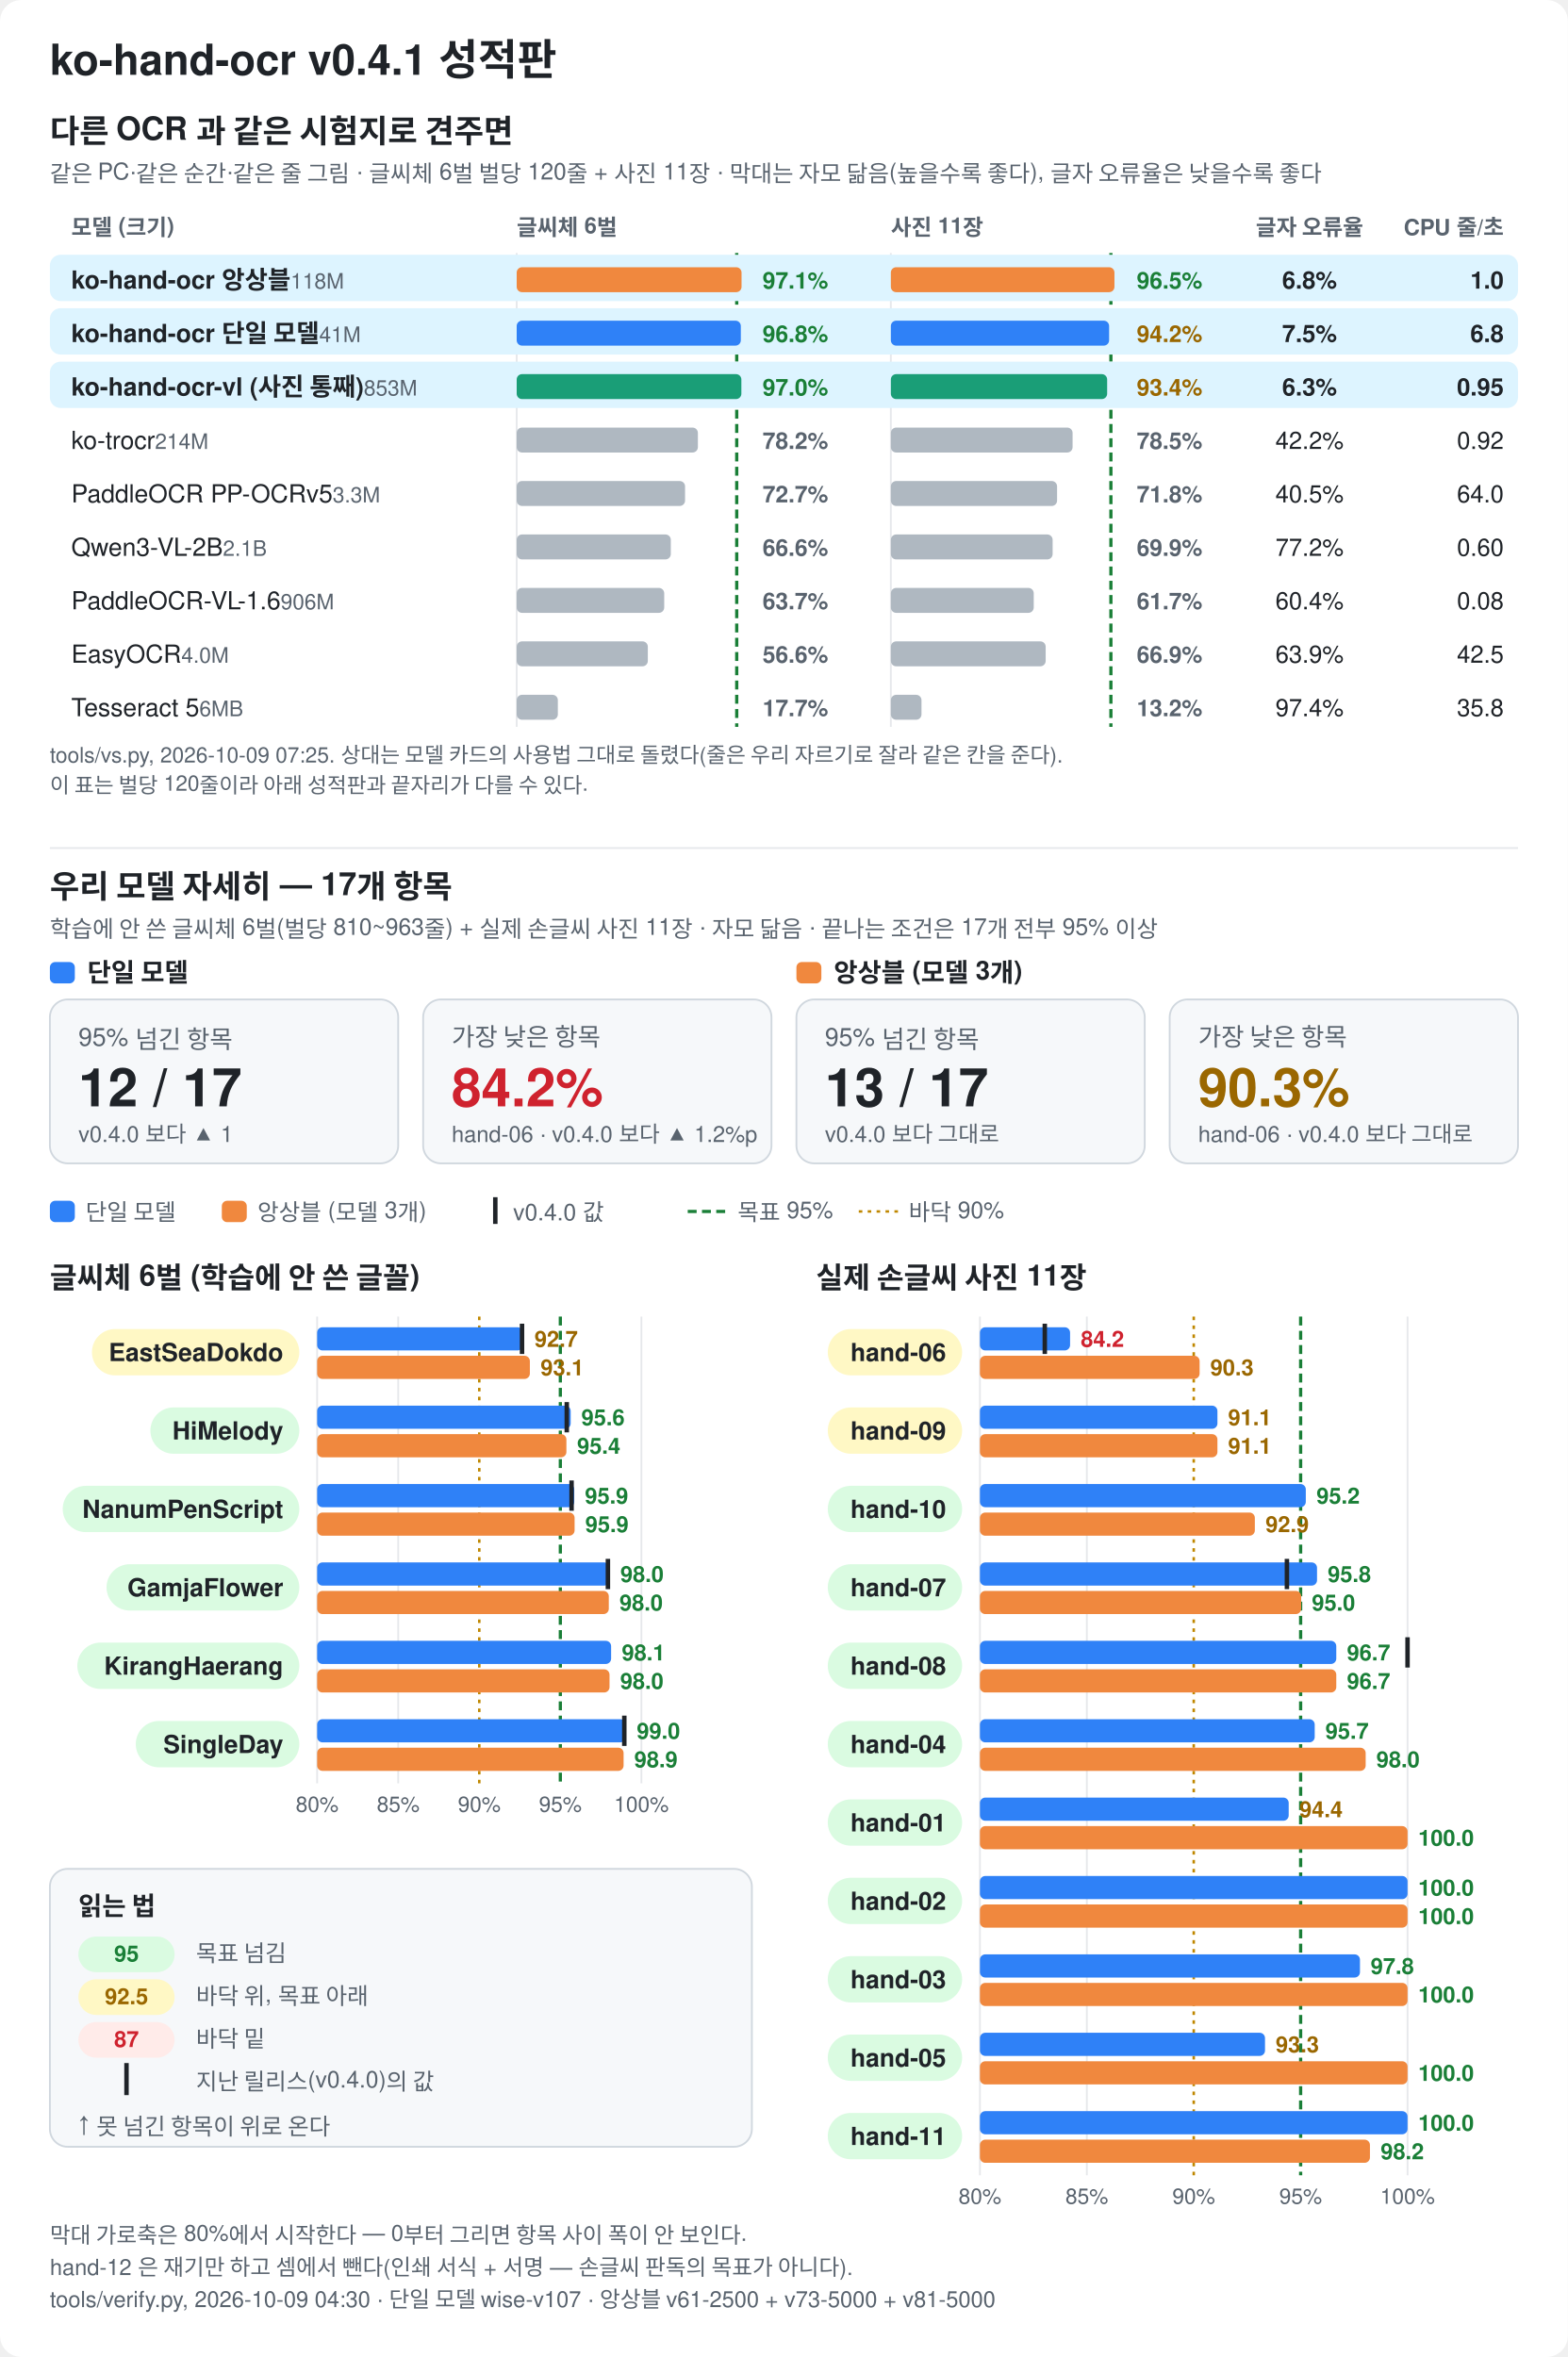
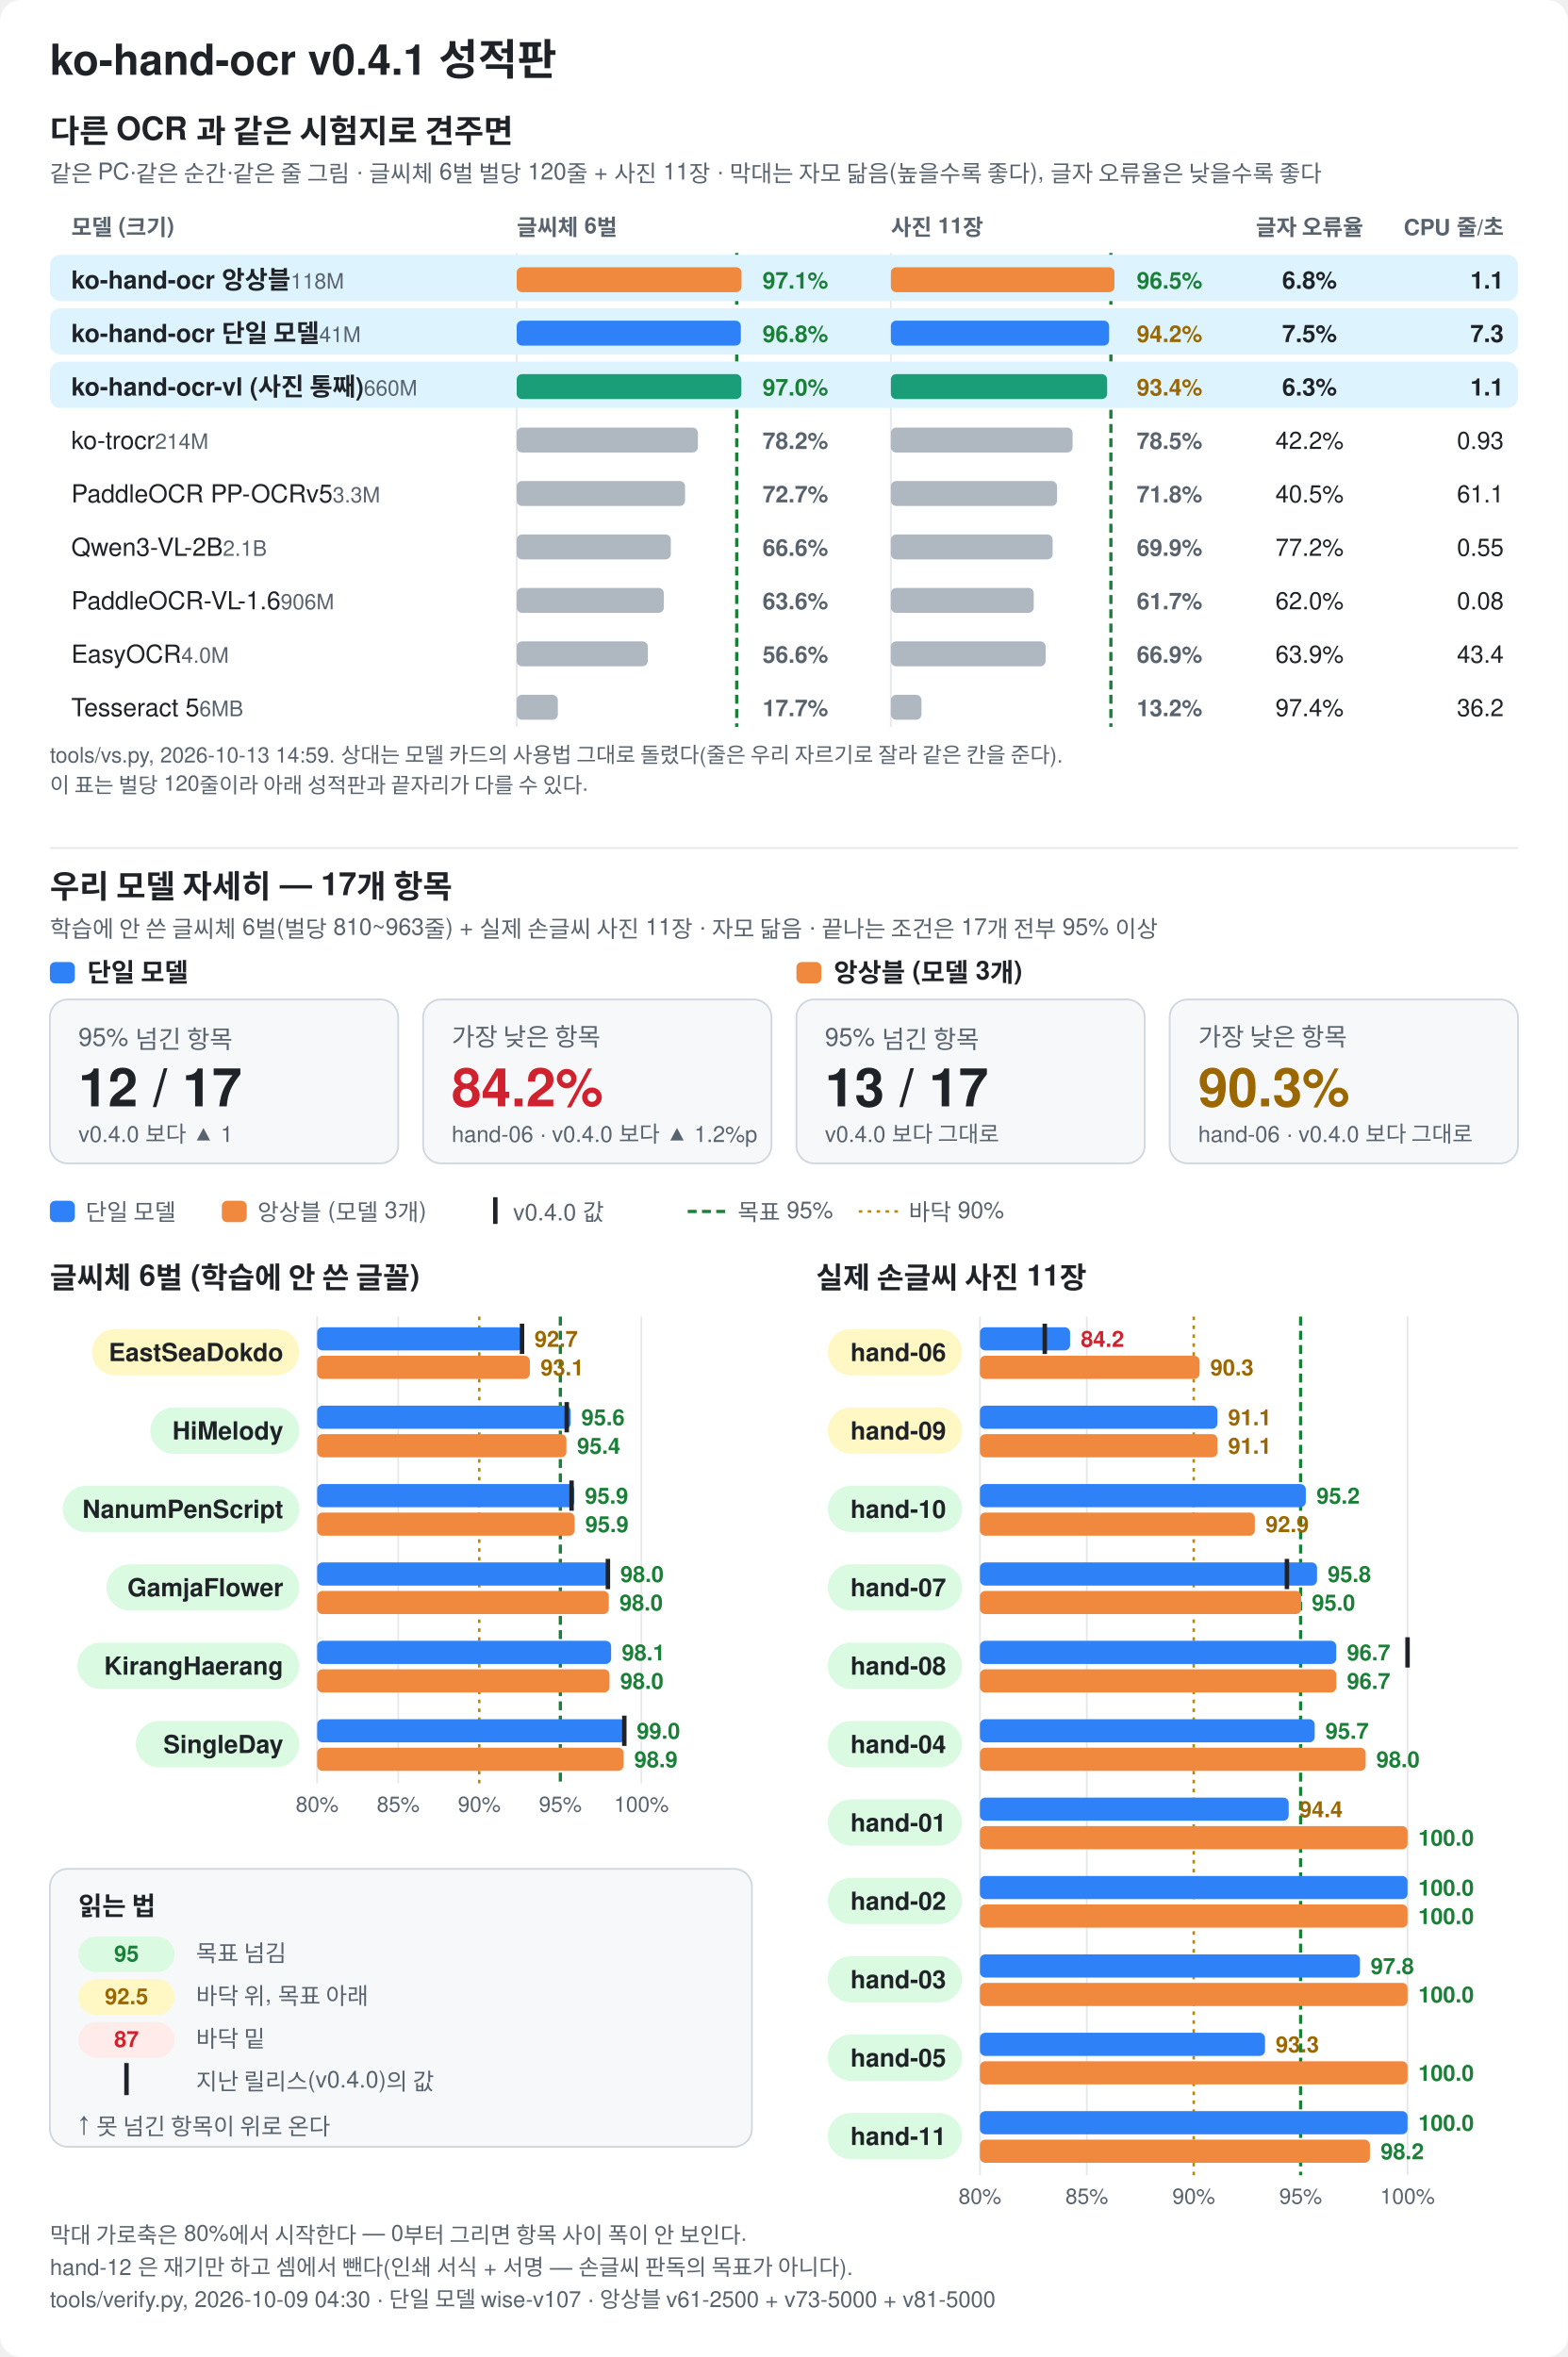
<svg xmlns="http://www.w3.org/2000/svg" viewBox="0 0 880 1323" width="880" height="1323" role="img" aria-label="ko-hand-ocr v0.4.1 성적판. Single model: 12 of 17 items over 95%, lowest hand-06 84.2%. Ensemble: 13 of 17 over, lowest hand-06 90.3%.">
  <style>
  .surface{fill:#ffffff}
  .card{fill:#f6f8fa;stroke:#d0d7de;stroke-width:1}
  .ink{fill:#1f2328}
  .ink2{fill:#59636e}
  .s1{fill:#2f81f7}
  .s2{fill:#f0883e}
  .s3{fill:#afb8c1}
  .s4{fill:#1a9e77}
  .mine{fill:#ddf4ff}
  .was{stroke:#1f2328;stroke-width:2.5}
  .grid{stroke:#e6e8eb;stroke-width:1}
  .goal{stroke:#1a7f37;stroke-width:1.8;stroke-dasharray:5 3}
  .floor{stroke:#bf8700;stroke-width:1.4;stroke-dasharray:2 3}
  .pass{fill:#1a7f37}
  .warn{fill:#9a6700}
  .fail{fill:#cf222e}
  .chip-pass{fill:#dafbe1}
  .chip-warn{fill:#fff8c5}
  .chip-fail{fill:#ffebe9}
  text{font-family:-apple-system,BlinkMacSystemFont,"Segoe UI","Noto Sans KR","Malgun Gothic",Helvetica,Arial,sans-serif}
  @media (prefers-color-scheme: dark){
    .surface{fill:#0d1117}
    .card{fill:#161b22;stroke:#30363d}
    .ink{fill:#e6edf3}
    .ink2{fill:#9198a1}
    .s1{fill:#4493f8}
    .s2{fill:#f0883e}
    .s3{fill:#656c76}
    .s4{fill:#2bb58c}
    .mine{fill:#0c2d6b}
    .was{stroke:#e6edf3}
    .grid{stroke:#262c36}
    .goal{stroke:#3fb950}
    .floor{stroke:#d29922}
    .pass{fill:#3fb950}
    .warn{fill:#d29922}
    .fail{fill:#f85149}
    .chip-pass{fill:#12261e}
    .chip-warn{fill:#272115}
    .chip-fail{fill:#2d1517}
  }
</style>
  <rect class="surface" width="880" height="1323" rx="12" />
  <text class="ink" x="28" y="42" font-size="24" font-weight="700">ko-hand-ocr v0.4.1 성적판</text>
  <text class="ink" x="28" y="80" font-size="18" font-weight="700">다른 OCR 과 같은 시험지로 견주면</text>
  <text class="ink2" x="28" y="102" font-size="13">같은 PC·같은 순간·같은 줄 그림 · 글씨체 6벌 벌당 120줄 + 사진 11장 · 막대는 자모 닮음(높을수록 좋다), 글자 오류율은 낮을수록 좋다</text>
  <text class="ink2" x="40" y="132" font-size="12.5" font-weight="600">모델 (크기)</text>
  <text class="ink2" x="290" y="132" font-size="12.5" font-weight="600">글씨체 6벌</text>
  <text class="ink2" x="500" y="132" font-size="12.5" font-weight="600">사진 11장</text>
  <text class="ink2" x="735" y="132" font-size="12.5" font-weight="600" text-anchor="middle">글자 오류율</text>
  <text class="ink2" x="844" y="132" font-size="12.5" font-weight="600" text-anchor="end">CPU 줄/초</text>
  <line class="goal" x1="413.5" y1="142" x2="413.5" y2="408" />
  <line class="grid" x1="290" y1="142" x2="290" y2="408" />
  <line class="goal" x1="623.5" y1="142" x2="623.5" y2="408" />
  <line class="grid" x1="500" y1="142" x2="500" y2="408" />
  <rect class="mine" x="28" y="143" width="824" height="26" rx="6" />
  <text class="ink" x="40" y="162" font-size="14" font-weight="700">ko-hand-ocr 앙상블<tspan class="ink2" font-size="12" font-weight="400"> 118M</tspan>
  </text>
  <rect class="s2" x="290" y="150" width="126.2" height="14" rx="3" />
  <text class="pass" x="428" y="162" font-size="13" font-weight="700">97.1%</text>
  <rect class="s2" x="500" y="150" width="125.5" height="14" rx="3" />
  <text class="pass" x="638" y="162" font-size="13" font-weight="700">96.5%</text>
  <text class="ink" x="735" y="162" font-size="13.5" font-weight="700" text-anchor="middle">6.8%</text>
-   <text class="ink" x="844" y="162" font-size="13.5" font-weight="700" text-anchor="end">1.0</text>
+   <text class="ink" x="844" y="162" font-size="13.5" font-weight="700" text-anchor="end">1.1</text>
  <rect class="mine" x="28" y="173" width="824" height="26" rx="6" />
  <text class="ink" x="40" y="192" font-size="14" font-weight="700">ko-hand-ocr 단일 모델<tspan class="ink2" font-size="12" font-weight="400"> 41M</tspan>
  </text>
  <rect class="s1" x="290" y="180" width="125.8" height="14" rx="3" />
  <text class="pass" x="428" y="192" font-size="13" font-weight="700">96.8%</text>
  <rect class="s1" x="500" y="180" width="122.5" height="14" rx="3" />
  <text class="warn" x="638" y="192" font-size="13" font-weight="700">94.2%</text>
  <text class="ink" x="735" y="192" font-size="13.5" font-weight="700" text-anchor="middle">7.5%</text>
-   <text class="ink" x="844" y="192" font-size="13.5" font-weight="700" text-anchor="end">6.8</text>
+   <text class="ink" x="844" y="192" font-size="13.5" font-weight="700" text-anchor="end">7.3</text>
  <rect class="mine" x="28" y="203" width="824" height="26" rx="6" />
-   <text class="ink" x="40" y="222" font-size="14" font-weight="700">ko-hand-ocr-vl (사진 통째)<tspan class="ink2" font-size="12" font-weight="400"> 853M</tspan>
+   <text class="ink" x="40" y="222" font-size="14" font-weight="700">ko-hand-ocr-vl (사진 통째)<tspan class="ink2" font-size="12" font-weight="400"> 660M</tspan>
  </text>
  <rect class="s4" x="290" y="210" width="126.1" height="14" rx="3" />
  <text class="pass" x="428" y="222" font-size="13" font-weight="700">97.0%</text>
  <rect class="s4" x="500" y="210" width="121.4" height="14" rx="3" />
  <text class="warn" x="638" y="222" font-size="13" font-weight="700">93.4%</text>
  <text class="ink" x="735" y="222" font-size="13.5" font-weight="700" text-anchor="middle">6.3%</text>
-   <text class="ink" x="844" y="222" font-size="13.5" font-weight="700" text-anchor="end">0.95</text>
+   <text class="ink" x="844" y="222" font-size="13.5" font-weight="700" text-anchor="end">1.1</text>
  <text class="ink" x="40" y="252" font-size="14" font-weight="500">ko-trocr<tspan class="ink2" font-size="12" font-weight="400"> 214M</tspan>
  </text>
  <rect class="s3" x="290" y="240" width="101.7" height="14" rx="3" />
  <text class="ink2" x="428" y="252" font-size="13" font-weight="700">78.2%</text>
  <rect class="s3" x="500" y="240" width="102.0" height="14" rx="3" />
  <text class="ink2" x="638" y="252" font-size="13" font-weight="700">78.5%</text>
  <text class="ink" x="735" y="252" font-size="13.5" font-weight="500" text-anchor="middle">42.2%</text>
-   <text class="ink" x="844" y="252" font-size="13.5" font-weight="500" text-anchor="end">0.92</text>
+   <text class="ink" x="844" y="252" font-size="13.5" font-weight="500" text-anchor="end">0.93</text>
  <text class="ink" x="40" y="282" font-size="14" font-weight="500">PaddleOCR PP-OCRv5<tspan class="ink2" font-size="12" font-weight="400"> 3.3M</tspan>
  </text>
  <rect class="s3" x="290" y="270" width="94.5" height="14" rx="3" />
  <text class="ink2" x="428" y="282" font-size="13" font-weight="700">72.7%</text>
  <rect class="s3" x="500" y="270" width="93.3" height="14" rx="3" />
  <text class="ink2" x="638" y="282" font-size="13" font-weight="700">71.8%</text>
  <text class="ink" x="735" y="282" font-size="13.5" font-weight="500" text-anchor="middle">40.5%</text>
-   <text class="ink" x="844" y="282" font-size="13.5" font-weight="500" text-anchor="end">64.0</text>
+   <text class="ink" x="844" y="282" font-size="13.5" font-weight="500" text-anchor="end">61.1</text>
  <text class="ink" x="40" y="312" font-size="14" font-weight="500">Qwen3-VL-2B<tspan class="ink2" font-size="12" font-weight="400"> 2.1B</tspan>
  </text>
  <rect class="s3" x="290" y="300" width="86.5" height="14" rx="3" />
  <text class="ink2" x="428" y="312" font-size="13" font-weight="700">66.6%</text>
  <rect class="s3" x="500" y="300" width="90.8" height="14" rx="3" />
  <text class="ink2" x="638" y="312" font-size="13" font-weight="700">69.9%</text>
  <text class="ink" x="735" y="312" font-size="13.5" font-weight="500" text-anchor="middle">77.2%</text>
-   <text class="ink" x="844" y="312" font-size="13.5" font-weight="500" text-anchor="end">0.60</text>
+   <text class="ink" x="844" y="312" font-size="13.5" font-weight="500" text-anchor="end">0.55</text>
  <text class="ink" x="40" y="342" font-size="14" font-weight="500">PaddleOCR-VL-1.6<tspan class="ink2" font-size="12" font-weight="400"> 906M</tspan>
  </text>
-   <rect class="s3" x="290" y="330" width="82.8" height="14" rx="3" />
-   <text class="ink2" x="428" y="342" font-size="13" font-weight="700">63.7%</text>
+   <rect class="s3" x="290" y="330" width="82.6" height="14" rx="3" />
+   <text class="ink2" x="428" y="342" font-size="13" font-weight="700">63.6%</text>
  <rect class="s3" x="500" y="330" width="80.2" height="14" rx="3" />
  <text class="ink2" x="638" y="342" font-size="13" font-weight="700">61.7%</text>
-   <text class="ink" x="735" y="342" font-size="13.5" font-weight="500" text-anchor="middle">60.4%</text>
+   <text class="ink" x="735" y="342" font-size="13.5" font-weight="500" text-anchor="middle">62.0%</text>
  <text class="ink" x="844" y="342" font-size="13.5" font-weight="500" text-anchor="end">0.08</text>
  <text class="ink" x="40" y="372" font-size="14" font-weight="500">EasyOCR<tspan class="ink2" font-size="12" font-weight="400"> 4.0M</tspan>
  </text>
  <rect class="s3" x="290" y="360" width="73.6" height="14" rx="3" />
  <text class="ink2" x="428" y="372" font-size="13" font-weight="700">56.6%</text>
  <rect class="s3" x="500" y="360" width="86.9" height="14" rx="3" />
  <text class="ink2" x="638" y="372" font-size="13" font-weight="700">66.9%</text>
  <text class="ink" x="735" y="372" font-size="13.5" font-weight="500" text-anchor="middle">63.9%</text>
-   <text class="ink" x="844" y="372" font-size="13.5" font-weight="500" text-anchor="end">42.5</text>
+   <text class="ink" x="844" y="372" font-size="13.5" font-weight="500" text-anchor="end">43.4</text>
  <text class="ink" x="40" y="402" font-size="14" font-weight="500">Tesseract 5<tspan class="ink2" font-size="12" font-weight="400"> 6MB</tspan>
  </text>
  <rect class="s3" x="290" y="390" width="23.1" height="14" rx="3" />
  <text class="ink2" x="428" y="402" font-size="13" font-weight="700">17.7%</text>
  <rect class="s3" x="500" y="390" width="17.2" height="14" rx="3" />
  <text class="ink2" x="638" y="402" font-size="13" font-weight="700">13.2%</text>
  <text class="ink" x="735" y="402" font-size="13.5" font-weight="500" text-anchor="middle">97.4%</text>
-   <text class="ink" x="844" y="402" font-size="13.5" font-weight="500" text-anchor="end">35.8</text>
-   <text class="ink2" x="28" y="428" font-size="12">tools/vs.py, 2026-10-09 07:25. 상대는 모델 카드의 사용법 그대로 돌렸다(줄은 우리 자르기로 잘라 같은 칸을 준다).</text>
+   <text class="ink" x="844" y="402" font-size="13.5" font-weight="500" text-anchor="end">36.2</text>
+   <text class="ink2" x="28" y="428" font-size="12">tools/vs.py, 2026-10-13 14:59. 상대는 모델 카드의 사용법 그대로 돌렸다(줄은 우리 자르기로 잘라 같은 칸을 준다).</text>
  <text class="ink2" x="28" y="445" font-size="12">이 표는 벌당 120줄이라 아래 성적판과 끝자리가 다를 수 있다.</text>
  <line class="grid" x1="28" y1="476.0" x2="852" y2="476.0" />
  <text class="ink" x="28" y="504.0" font-size="18" font-weight="700">우리 모델 자세히 — 17개 항목</text>
  <text class="ink2" x="28" y="526.0" font-size="13">학습에 안 쓴 글씨체 6벌(벌당 810~963줄) + 실제 손글씨 사진 11장 · 자모 닮음 · 끝나는 조건은 17개 전부 95% 이상</text>
  <rect class="s1" x="28.0" y="540.0" width="14" height="12" rx="3" />
  <text class="ink" x="49.0" y="551.0" font-size="14.5" font-weight="700">단일 모델</text>
  <rect class="card" x="28.0" y="561" width="195.5" height="92" rx="10" />
  <text class="ink2" x="44.0" y="587" font-size="14">95% 넘긴 항목</text>
  <text class="ink" x="44.0" y="621" font-size="30" font-weight="700">12 / 17</text>
  <text class="ink2" x="44.0" y="641" font-size="12.5">v0.4.0 보다 ▲ 1</text>
  <rect class="card" x="237.5" y="561" width="195.5" height="92" rx="10" />
  <text class="ink2" x="253.5" y="587" font-size="14">가장 낮은 항목</text>
  <text class="fail" x="253.5" y="621" font-size="30" font-weight="700">84.2%</text>
  <text class="ink2" x="253.5" y="641" font-size="12.5">hand-06 · v0.4.0 보다 ▲ 1.2%p</text>
  <rect class="s2" x="447.0" y="540.0" width="14" height="12" rx="3" />
  <text class="ink" x="468.0" y="551.0" font-size="14.5" font-weight="700">앙상블 (모델 3개)</text>
  <rect class="card" x="447.0" y="561" width="195.5" height="92" rx="10" />
  <text class="ink2" x="463.0" y="587" font-size="14">95% 넘긴 항목</text>
  <text class="ink" x="463.0" y="621" font-size="30" font-weight="700">13 / 17</text>
  <text class="ink2" x="463.0" y="641" font-size="12.5">v0.4.0 보다 그대로</text>
  <rect class="card" x="656.5" y="561" width="195.5" height="92" rx="10" />
  <text class="ink2" x="672.5" y="587" font-size="14">가장 낮은 항목</text>
  <text class="warn" x="672.5" y="621" font-size="30" font-weight="700">90.3%</text>
  <text class="ink2" x="672.5" y="641" font-size="12.5">hand-06 · v0.4.0 보다 그대로</text>
  <rect class="s1" x="28" y="674" width="14" height="12" rx="3" />
  <text class="ink2" x="48" y="685" font-size="13">단일 모델</text>
  <rect class="s2" x="124.5" y="674" width="14" height="12" rx="3" />
  <text class="ink2" x="144.5" y="685" font-size="13">앙상블 (모델 3개)</text>
  <line class="was" x1="278.0" y1="672" x2="278.0" y2="687" />
  <text class="ink2" x="288.0" y="685" font-size="13">v0.4.0 값</text>
  <line class="goal" x1="386.0" y1="680" x2="408.0" y2="680" />
  <text class="ink2" x="414.0" y="685" font-size="13">목표 95%</text>
  <line class="floor" x1="482.0" y1="680" x2="504.0" y2="680" />
  <text class="ink2" x="510.0" y="685" font-size="13">바닥 90%</text>
  <text class="ink" x="28" y="723" font-size="16.5" font-weight="700">글씨체 6벌 (학습에 안 쓴 글꼴)</text>
  <line class="grid" x1="178.0" y1="739" x2="178.0" y2="1001" />
  <text class="ink2" x="178.0" y="1017" font-size="12" text-anchor="middle">80%</text>
  <line class="grid" x1="223.5" y1="739" x2="223.5" y2="1001" />
  <text class="ink2" x="223.5" y="1017" font-size="12" text-anchor="middle">85%</text>
  <line class="floor" x1="269.0" y1="739" x2="269.0" y2="1001" />
  <text class="ink2" x="269.0" y="1017" font-size="12" text-anchor="middle">90%</text>
  <line class="goal" x1="314.5" y1="739" x2="314.5" y2="1001" />
  <text class="ink2" x="314.5" y="1017" font-size="12" text-anchor="middle">95%</text>
  <line class="grid" x1="360.0" y1="739" x2="360.0" y2="1001" />
  <text class="ink2" x="360.0" y="1017" font-size="12" text-anchor="middle">100%</text>
  <rect class="chip-warn" x="51.6" y="746" width="116.4" height="26" rx="13" />
  <text class="ink" x="159.0" y="764" font-size="14" font-weight="600" text-anchor="end">EastSeaDokdo</text>
  <rect class="s1" x="178.0" y="745" width="115.5" height="13" rx="3" />
  <line class="was" x1="293.0" y1="743" x2="293.0" y2="760" />
  <text class="warn" x="300.0" y="756" font-size="12.5" font-weight="700">92.7</text>
  <rect class="s2" x="178.0" y="761" width="119.4" height="13" rx="3" />
  <text class="warn" x="303.4" y="772" font-size="12.5" font-weight="700">93.1</text>
  <rect class="chip-pass" x="84.4" y="790" width="83.6" height="26" rx="13" />
  <text class="ink" x="159.0" y="808" font-size="14" font-weight="600" text-anchor="end">HiMelody</text>
  <rect class="s1" x="178.0" y="789" width="142.3" height="13" rx="3" />
  <line class="was" x1="318.1" y1="787" x2="318.1" y2="804" />
  <text class="pass" x="326.3" y="800" font-size="12.5" font-weight="700">95.6</text>
  <rect class="s2" x="178.0" y="805" width="139.9" height="13" rx="3" />
  <text class="pass" x="323.9" y="816" font-size="12.5" font-weight="700">95.4</text>
  <rect class="chip-pass" x="35.2" y="834" width="132.8" height="26" rx="13" />
  <text class="ink" x="159.0" y="852" font-size="14" font-weight="600" text-anchor="end">NanumPenScript</text>
  <rect class="s1" x="178.0" y="833" width="144.3" height="13" rx="3" />
  <line class="was" x1="320.8" y1="831" x2="320.8" y2="848" />
  <text class="pass" x="328.3" y="844" font-size="12.5" font-weight="700">95.9</text>
  <rect class="s2" x="178.0" y="849" width="144.5" height="13" rx="3" />
  <text class="pass" x="328.5" y="860" font-size="12.5" font-weight="700">95.9</text>
  <rect class="chip-pass" x="59.8" y="878" width="108.2" height="26" rx="13" />
  <text class="ink" x="159.0" y="896" font-size="14" font-weight="600" text-anchor="end">GamjaFlower</text>
  <rect class="s1" x="178.0" y="877" width="164.1" height="13" rx="3" />
  <line class="was" x1="341.2" y1="875" x2="341.2" y2="892" />
  <text class="pass" x="348.2" y="888" font-size="12.5" font-weight="700">98.0</text>
  <rect class="s2" x="178.0" y="893" width="163.7" height="13" rx="3" />
  <text class="pass" x="347.7" y="904" font-size="12.5" font-weight="700">98.0</text>
  <rect class="chip-pass" x="43.4" y="922" width="124.6" height="26" rx="13" />
  <text class="ink" x="159.0" y="940" font-size="14" font-weight="600" text-anchor="end">KirangHaerang</text>
  <rect class="s1" x="178.0" y="921" width="165.0" height="13" rx="3" />
  <text class="pass" x="349.0" y="932" font-size="12.5" font-weight="700">98.1</text>
  <rect class="s2" x="178.0" y="937" width="164.1" height="13" rx="3" />
  <text class="pass" x="348.1" y="948" font-size="12.5" font-weight="700">98.0</text>
  <rect class="chip-pass" x="76.2" y="966" width="91.8" height="26" rx="13" />
  <text class="ink" x="159.0" y="984" font-size="14" font-weight="600" text-anchor="end">SingleDay</text>
  <rect class="s1" x="178.0" y="965" width="173.1" height="13" rx="3" />
  <line class="was" x1="350.4" y1="963" x2="350.4" y2="980" />
  <text class="pass" x="357.4" y="976" font-size="12.5" font-weight="700">99.0</text>
  <rect class="s2" x="178.0" y="981" width="172.0" height="13" rx="3" />
  <text class="pass" x="356.0" y="992" font-size="12.5" font-weight="700">98.9</text>
  <text class="ink" x="458.0" y="723" font-size="16.5" font-weight="700">실제 손글씨 사진 11장</text>
  <line class="grid" x1="550.0" y1="739" x2="550.0" y2="1221" />
  <text class="ink2" x="550.0" y="1237" font-size="12" text-anchor="middle">80%</text>
  <line class="grid" x1="610.0" y1="739" x2="610.0" y2="1221" />
  <text class="ink2" x="610.0" y="1237" font-size="12" text-anchor="middle">85%</text>
  <line class="floor" x1="670.0" y1="739" x2="670.0" y2="1221" />
  <text class="ink2" x="670.0" y="1237" font-size="12" text-anchor="middle">90%</text>
  <line class="goal" x1="730.0" y1="739" x2="730.0" y2="1221" />
  <text class="ink2" x="730.0" y="1237" font-size="12" text-anchor="middle">95%</text>
  <line class="grid" x1="790.0" y1="739" x2="790.0" y2="1221" />
  <text class="ink2" x="790.0" y="1237" font-size="12" text-anchor="middle">100%</text>
  <rect class="chip-warn" x="464.6" y="746" width="75.4" height="26" rx="13" />
  <text class="ink" x="531.0" y="764" font-size="14" font-weight="600" text-anchor="end">hand-06</text>
  <rect class="s1" x="550.0" y="745" width="50.6" height="13" rx="3" />
  <line class="was" x1="586.4" y1="743" x2="586.4" y2="760" />
  <text class="fail" x="606.6" y="756" font-size="12.5" font-weight="700">84.2</text>
  <rect class="s2" x="550.0" y="761" width="123.3" height="13" rx="3" />
  <text class="warn" x="679.3" y="772" font-size="12.5" font-weight="700">90.3</text>
  <rect class="chip-warn" x="464.6" y="790" width="75.4" height="26" rx="13" />
  <text class="ink" x="531.0" y="808" font-size="14" font-weight="600" text-anchor="end">hand-09</text>
  <rect class="s1" x="550.0" y="789" width="133.3" height="13" rx="3" />
  <text class="warn" x="689.3" y="800" font-size="12.5" font-weight="700">91.1</text>
  <rect class="s2" x="550.0" y="805" width="133.3" height="13" rx="3" />
  <text class="warn" x="689.3" y="816" font-size="12.5" font-weight="700">91.1</text>
  <rect class="chip-pass" x="464.6" y="834" width="75.4" height="26" rx="13" />
  <text class="ink" x="531.0" y="852" font-size="14" font-weight="600" text-anchor="end">hand-10</text>
  <rect class="s1" x="550.0" y="833" width="182.9" height="13" rx="3" />
  <text class="pass" x="738.9" y="844" font-size="12.5" font-weight="700">95.2</text>
  <rect class="s2" x="550.0" y="849" width="154.3" height="13" rx="3" />
  <text class="warn" x="710.3" y="860" font-size="12.5" font-weight="700">92.9</text>
  <rect class="chip-pass" x="464.6" y="878" width="75.4" height="26" rx="13" />
  <text class="ink" x="531.0" y="896" font-size="14" font-weight="600" text-anchor="end">hand-07</text>
  <rect class="s1" x="550.0" y="877" width="189.2" height="13" rx="3" />
  <line class="was" x1="722.3" y1="875" x2="722.3" y2="892" />
  <text class="pass" x="745.2" y="888" font-size="12.5" font-weight="700">95.8</text>
  <rect class="s2" x="550.0" y="893" width="180.3" height="13" rx="3" />
  <text class="pass" x="736.3" y="904" font-size="12.5" font-weight="700">95.0</text>
  <rect class="chip-pass" x="464.6" y="922" width="75.4" height="26" rx="13" />
  <text class="ink" x="531.0" y="940" font-size="14" font-weight="600" text-anchor="end">hand-08</text>
  <rect class="s1" x="550.0" y="921" width="200.0" height="13" rx="3" />
  <line class="was" x1="790.0" y1="919" x2="790.0" y2="936" />
  <text class="pass" x="756.0" y="932" font-size="12.5" font-weight="700">96.7</text>
  <rect class="s2" x="550.0" y="937" width="200.0" height="13" rx="3" />
  <text class="pass" x="756.0" y="948" font-size="12.5" font-weight="700">96.7</text>
  <rect class="chip-pass" x="464.6" y="966" width="75.4" height="26" rx="13" />
  <text class="ink" x="531.0" y="984" font-size="14" font-weight="600" text-anchor="end">hand-04</text>
  <rect class="s1" x="550.0" y="965" width="187.9" height="13" rx="3" />
  <text class="pass" x="743.9" y="976" font-size="12.5" font-weight="700">95.7</text>
  <rect class="s2" x="550.0" y="981" width="216.5" height="13" rx="3" />
  <text class="pass" x="772.5" y="992" font-size="12.5" font-weight="700">98.0</text>
  <rect class="chip-pass" x="464.6" y="1010" width="75.4" height="26" rx="13" />
  <text class="ink" x="531.0" y="1028" font-size="14" font-weight="600" text-anchor="end">hand-01</text>
  <rect class="s1" x="550.0" y="1009" width="173.3" height="13" rx="3" />
  <text class="warn" x="729.3" y="1020" font-size="12.5" font-weight="700">94.4</text>
  <rect class="s2" x="550.0" y="1025" width="240.0" height="13" rx="3" />
  <text class="pass" x="796.0" y="1036" font-size="12.5" font-weight="700">100.0</text>
  <rect class="chip-pass" x="464.6" y="1054" width="75.4" height="26" rx="13" />
  <text class="ink" x="531.0" y="1072" font-size="14" font-weight="600" text-anchor="end">hand-02</text>
  <rect class="s1" x="550.0" y="1053" width="240.0" height="13" rx="3" />
  <text class="pass" x="796.0" y="1064" font-size="12.5" font-weight="700">100.0</text>
  <rect class="s2" x="550.0" y="1069" width="240.0" height="13" rx="3" />
  <text class="pass" x="796.0" y="1080" font-size="12.5" font-weight="700">100.0</text>
  <rect class="chip-pass" x="464.6" y="1098" width="75.4" height="26" rx="13" />
  <text class="ink" x="531.0" y="1116" font-size="14" font-weight="600" text-anchor="end">hand-03</text>
  <rect class="s1" x="550.0" y="1097" width="213.3" height="13" rx="3" />
  <text class="pass" x="769.3" y="1108" font-size="12.5" font-weight="700">97.8</text>
  <rect class="s2" x="550.0" y="1113" width="240.0" height="13" rx="3" />
  <text class="pass" x="796.0" y="1124" font-size="12.5" font-weight="700">100.0</text>
  <rect class="chip-pass" x="464.6" y="1142" width="75.4" height="26" rx="13" />
  <text class="ink" x="531.0" y="1160" font-size="14" font-weight="600" text-anchor="end">hand-05</text>
  <rect class="s1" x="550.0" y="1141" width="160.0" height="13" rx="3" />
  <text class="warn" x="716.0" y="1152" font-size="12.5" font-weight="700">93.3</text>
  <rect class="s2" x="550.0" y="1157" width="240.0" height="13" rx="3" />
  <text class="pass" x="796.0" y="1168" font-size="12.5" font-weight="700">100.0</text>
  <rect class="chip-pass" x="464.6" y="1186" width="75.4" height="26" rx="13" />
  <text class="ink" x="531.0" y="1204" font-size="14" font-weight="600" text-anchor="end">hand-11</text>
  <rect class="s1" x="550.0" y="1185" width="240.0" height="13" rx="3" />
  <text class="pass" x="796.0" y="1196" font-size="12.5" font-weight="700">100.0</text>
  <rect class="s2" x="550.0" y="1201" width="218.9" height="13" rx="3" />
  <text class="pass" x="774.9" y="1212" font-size="12.5" font-weight="700">98.2</text>
  <rect class="card" x="28" y="1049" width="394.0" height="156" rx="10" />
  <text class="ink" x="44" y="1075" font-size="14.5" font-weight="700">읽는 법</text>
  <rect class="chip-pass" x="44" y="1087" width="54" height="20" rx="10" />
  <text class="pass" x="71" y="1101" font-size="12.5" font-weight="700" text-anchor="middle">95</text>
  <text class="ink2" x="110" y="1101" font-size="13">목표 넘김</text>
  <rect class="chip-warn" x="44" y="1111" width="54" height="20" rx="10" />
  <text class="warn" x="71" y="1125" font-size="12.5" font-weight="700" text-anchor="middle">92.5</text>
  <text class="ink2" x="110" y="1125" font-size="13">바닥 위, 목표 아래</text>
  <rect class="chip-fail" x="44" y="1135" width="54" height="20" rx="10" />
  <text class="fail" x="71" y="1149" font-size="12.5" font-weight="700" text-anchor="middle">87</text>
  <text class="ink2" x="110" y="1149" font-size="13">바닥 밑</text>
  <line class="was" x1="71" y1="1158" x2="71" y2="1176" />
  <text class="ink2" x="110" y="1173" font-size="13">지난 릴리스(v0.4.0)의 값</text>
  <text class="ink2" x="44" y="1197" font-size="13">↑ 못 넘긴 항목이 위로 온다</text>
  <text class="ink2" x="28" y="1259" font-size="12.5">막대 가로축은 80%에서 시작한다 — 0부터 그리면 항목 사이 폭이 안 보인다.</text>
  <text class="ink2" x="28" y="1277" font-size="12.5">hand-12 은 재기만 하고 셈에서 뺀다(인쇄 서식 + 서명 — 손글씨 판독의 목표가 아니다).</text>
  <text class="ink2" x="28" y="1295" font-size="12.5">tools/verify.py, 2026-10-09 04:30 · 단일 모델 wise-v107 · 앙상블 v61-2500 + v73-5000 + v81-5000</text>
</svg>
